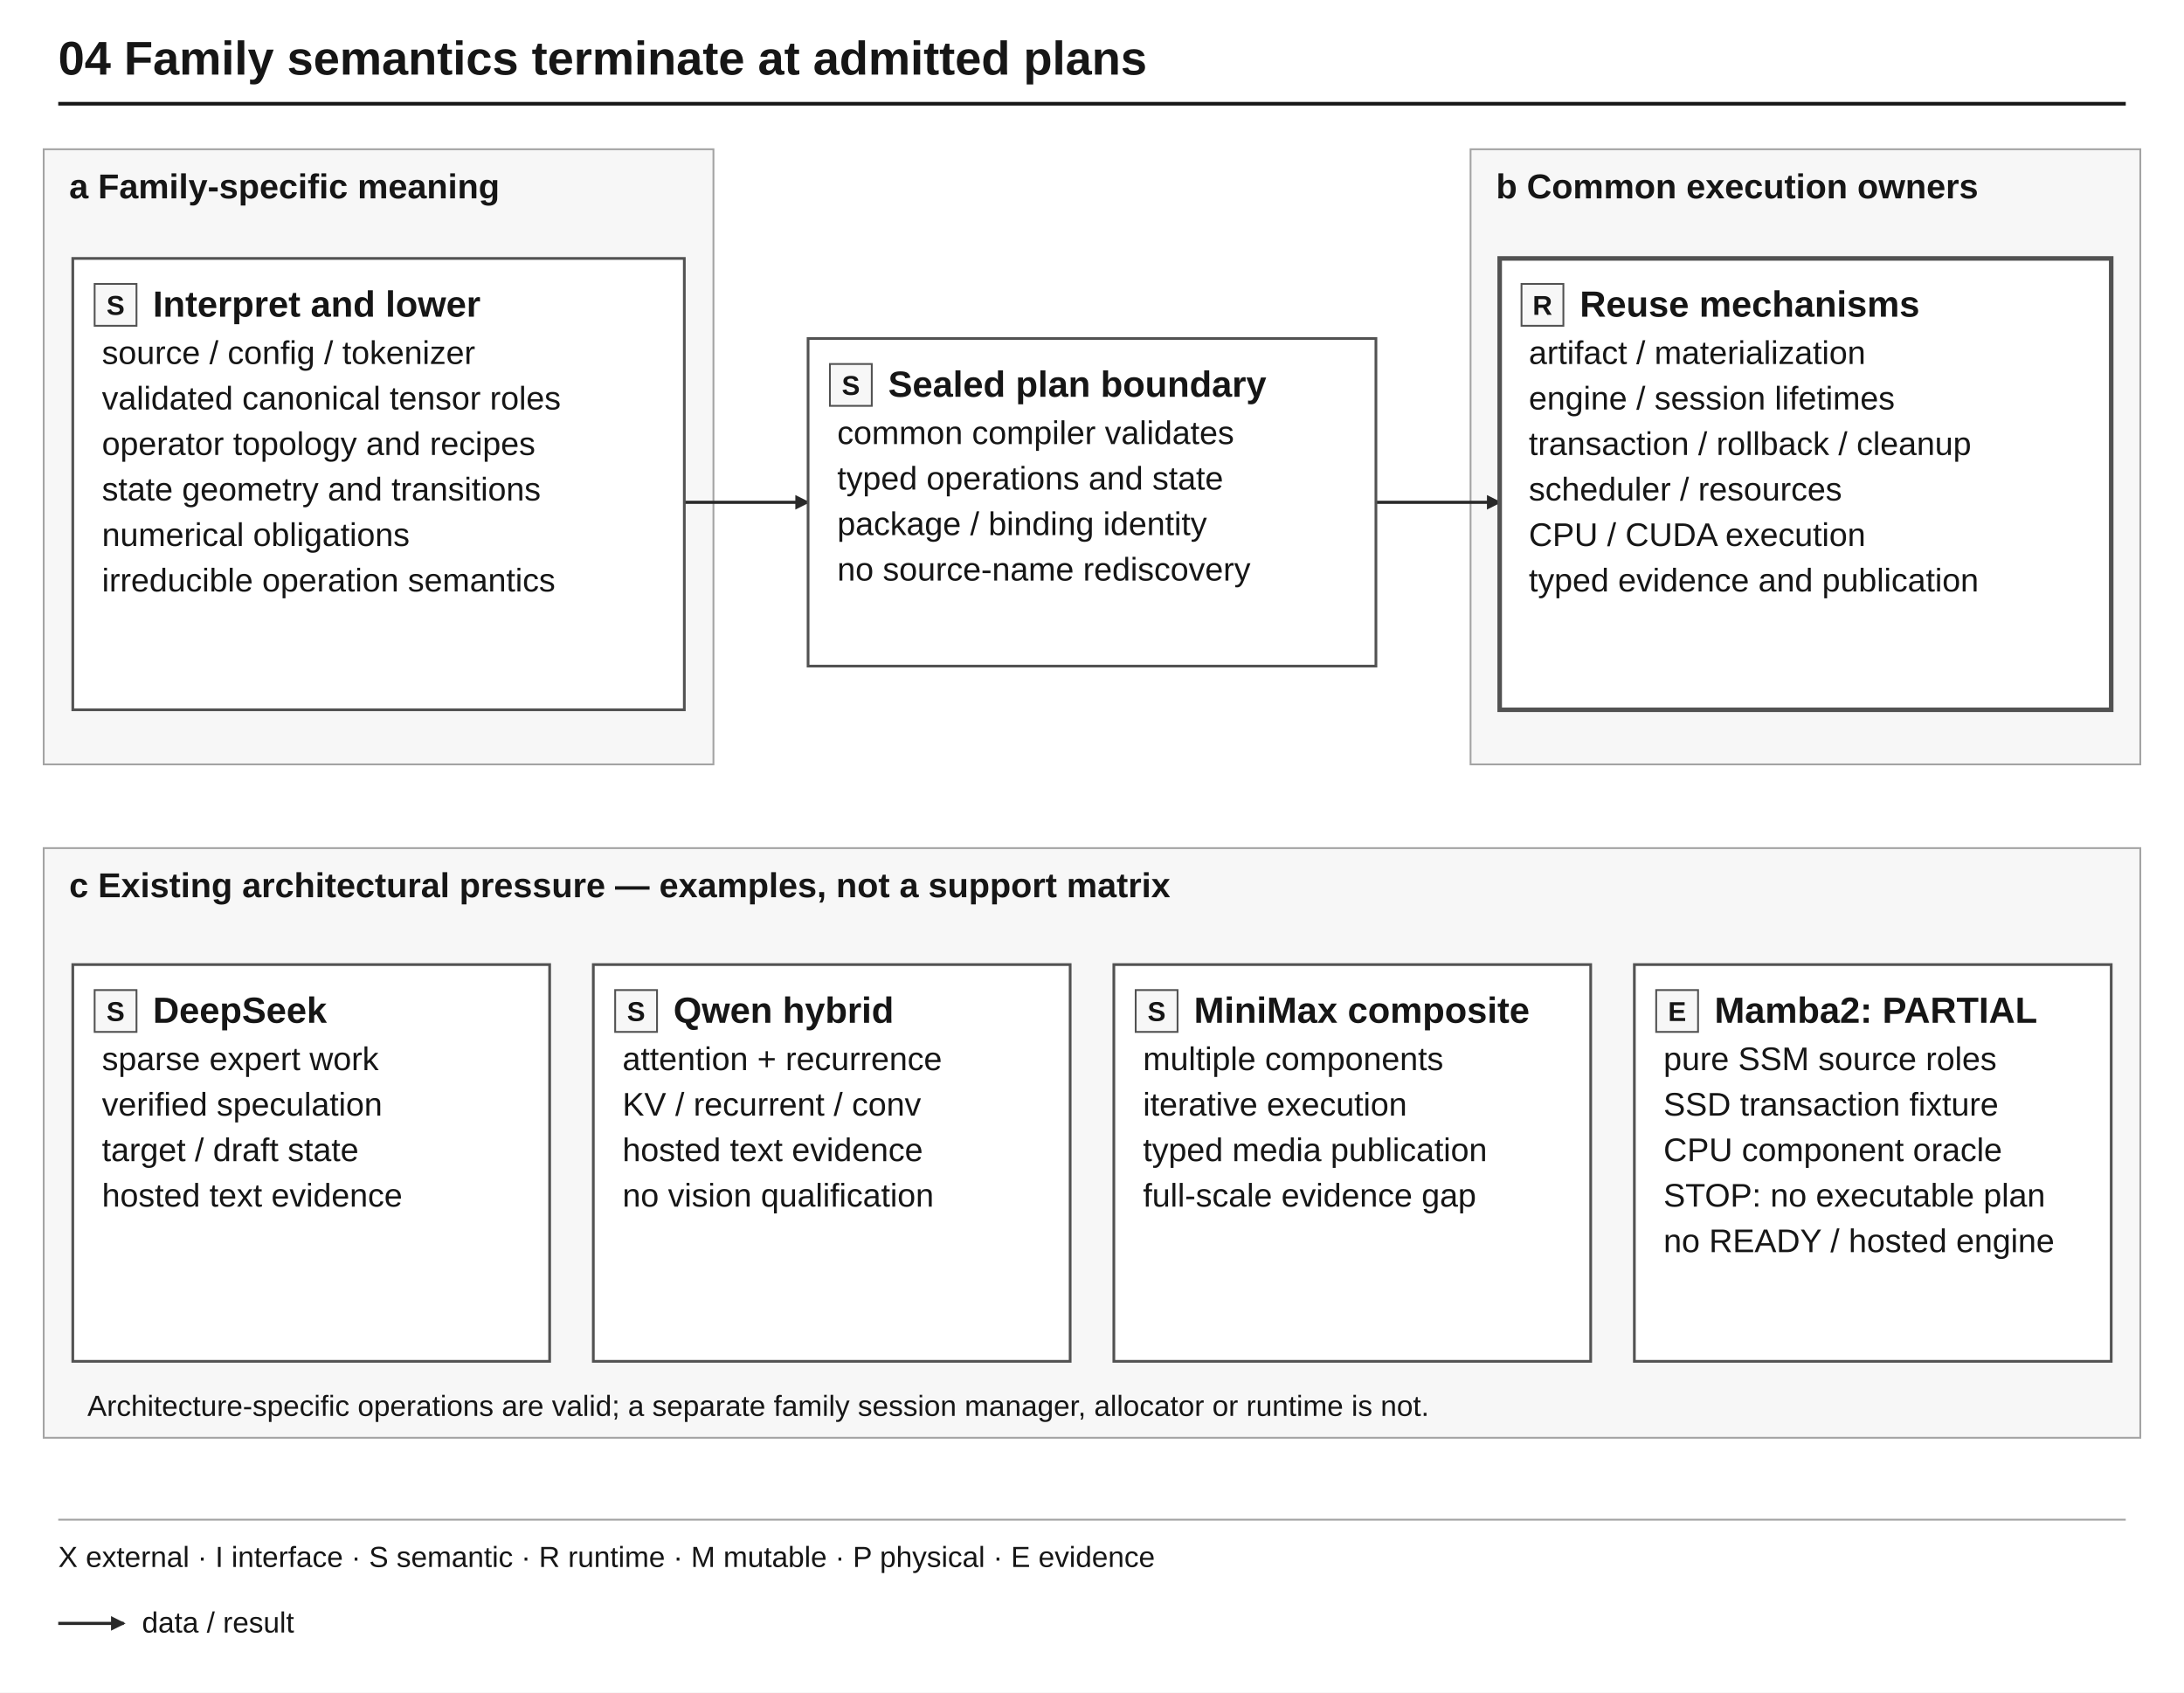
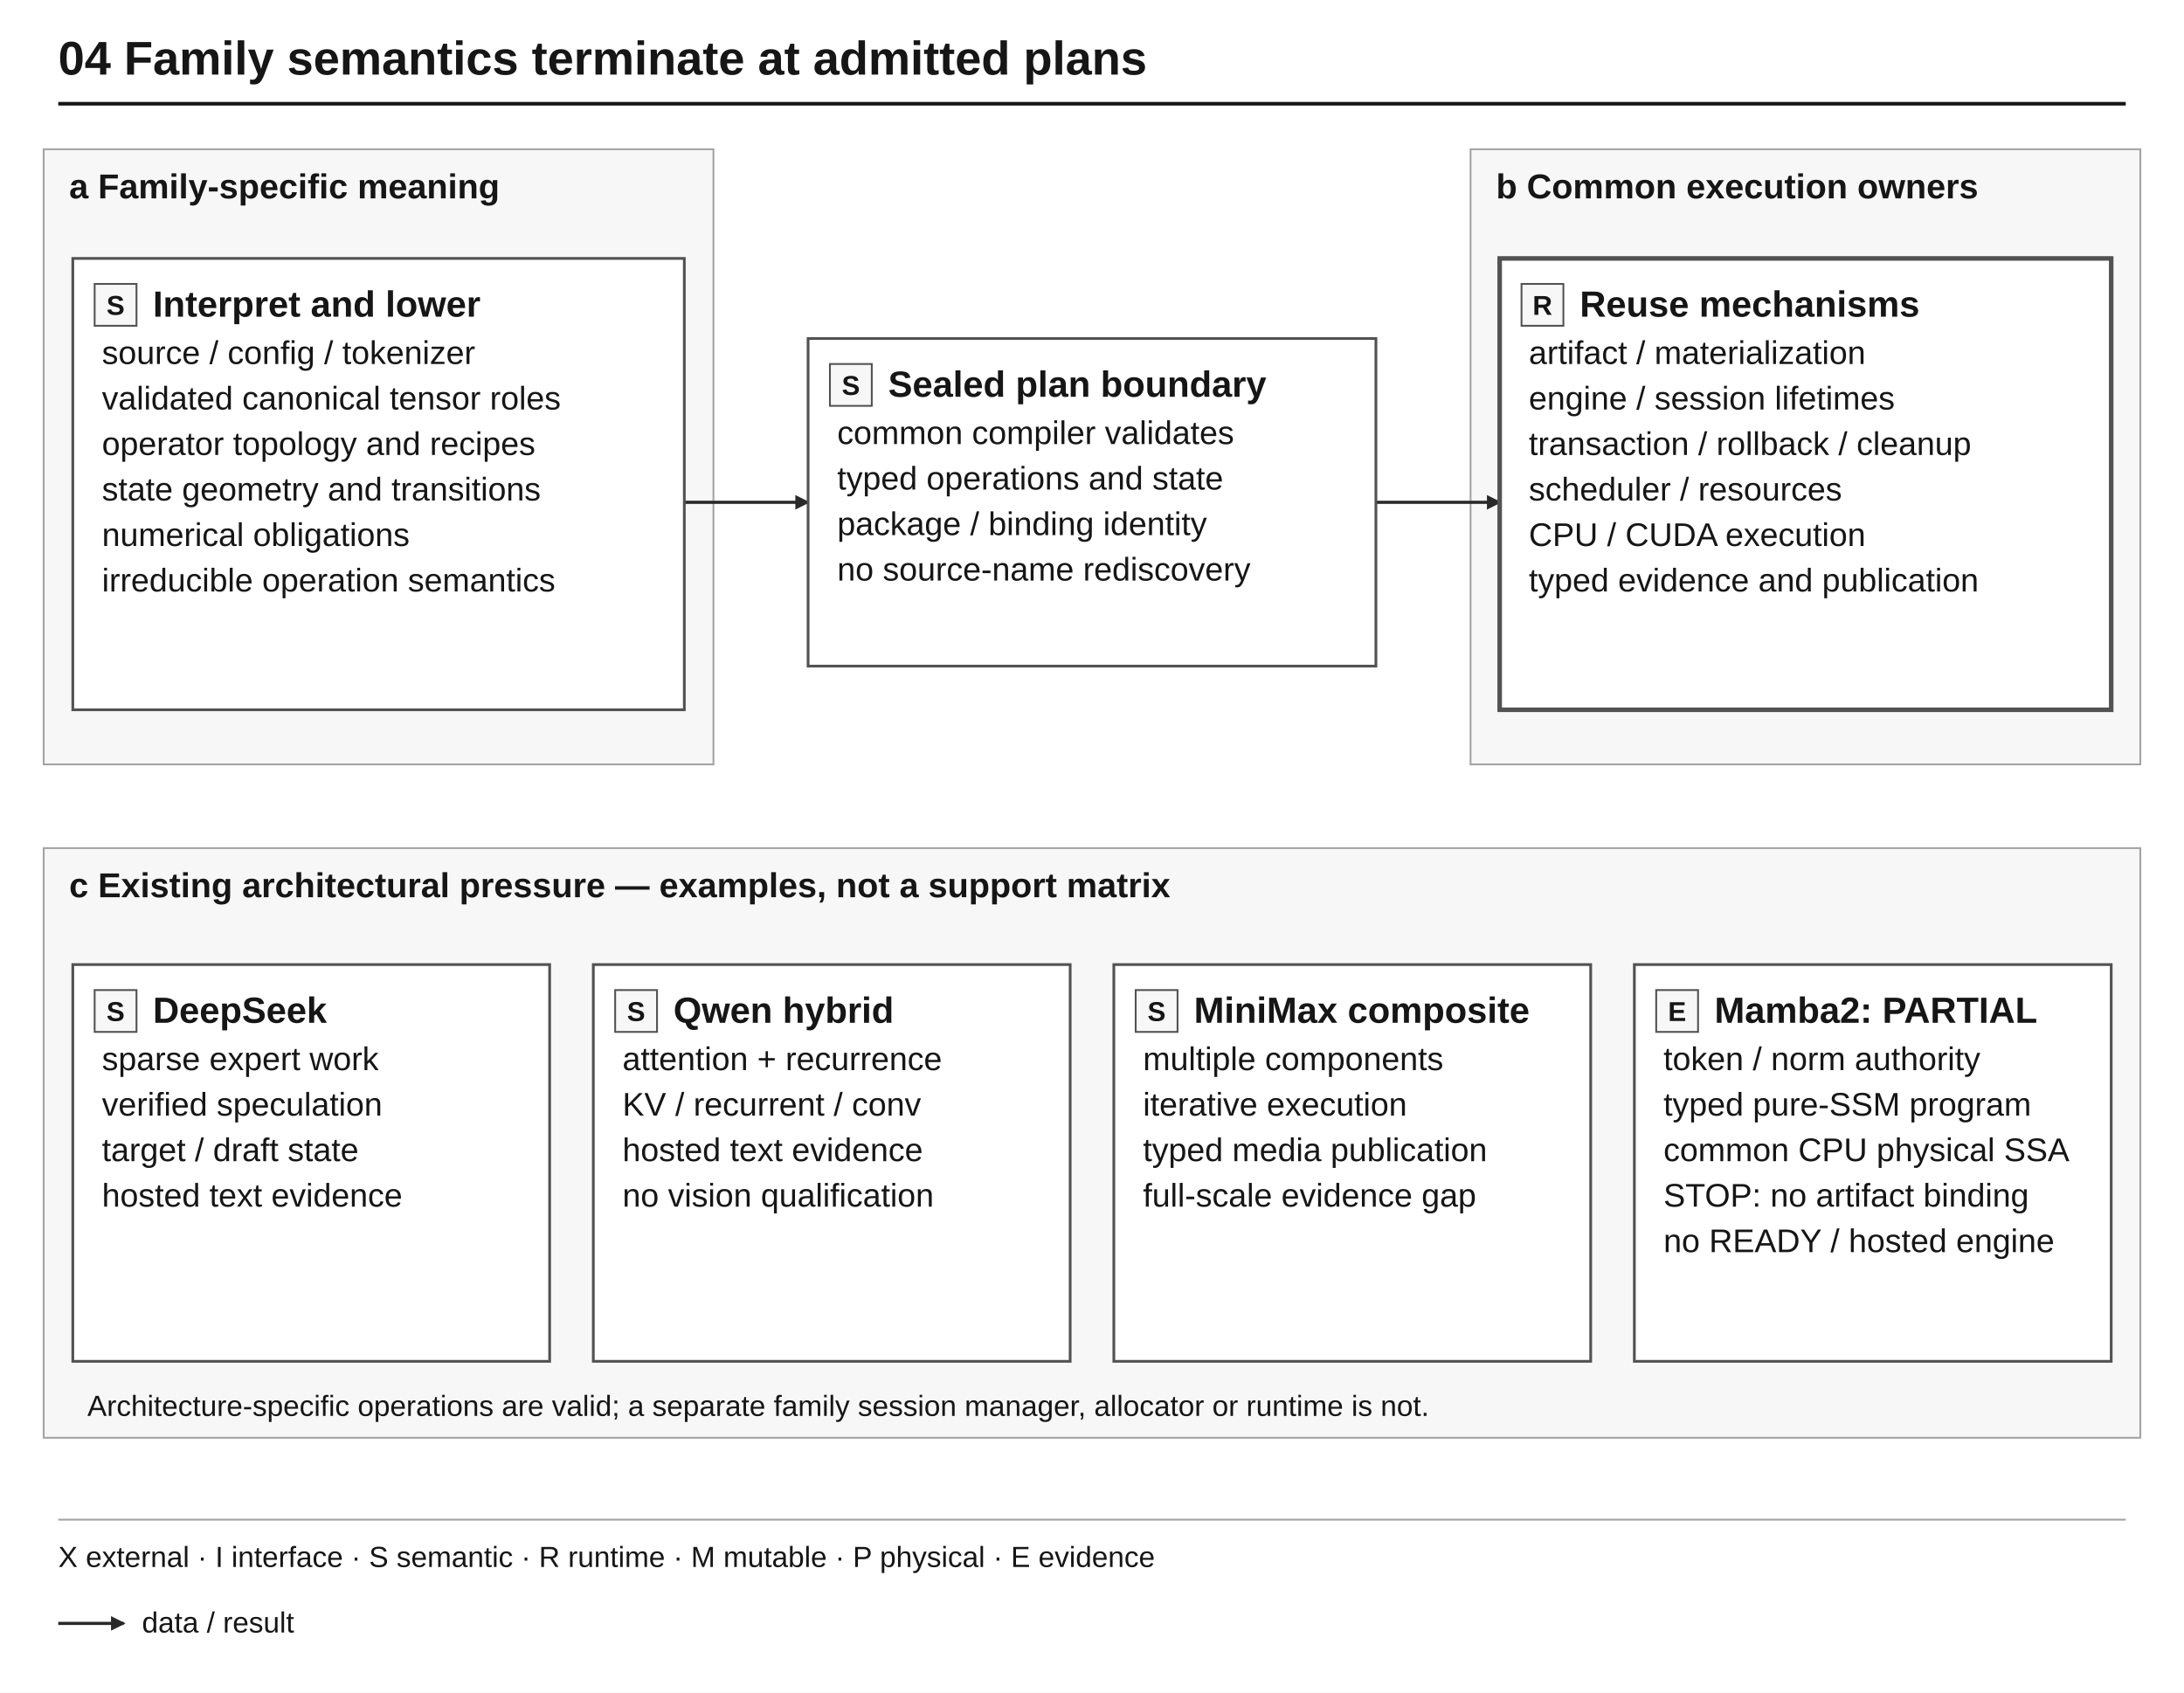
<svg xmlns="http://www.w3.org/2000/svg" width="1200" height="930" viewBox="0 0 1200 930" role="img" aria-labelledby="title desc">
  <defs>
    <style>text{fill:#161616}
.title{font-size:26px;font-weight:700}.panel-title{font-size:19px;font-weight:700}
.node-title{font-size:20px;font-weight:700}.body{font-size:18px}
.note,.legend{font-size:16px}.code{font-size:16px}
.tag{font-size:15px;font-weight:700;text-anchor:middle}
.label{font-size:16px}
.panel{fill:#f7f7f7;stroke:#a3a3a3;stroke-width:1}
.node{fill:#fff;stroke:#525252;stroke-width:1.5}
.external{stroke-dasharray:6 4}.runtime{stroke-width:2.5}.mutable{stroke-width:2}
.edge{fill:none;stroke:#292929;stroke-width:1.7;stroke-linejoin:round}</style>
    <marker id="solid" markerWidth="8" markerHeight="8" refX="7" refY="4" orient="auto" markerUnits="userSpaceOnUse">
      <path d="M0 0L8 4L0 8Z" fill="#292929" />
    </marker>
    <marker id="open" markerWidth="9" markerHeight="10" refX="8" refY="5" orient="auto" markerUnits="userSpaceOnUse">
      <path d="M1 1L8 5L1 9" fill="none" stroke="#292929" stroke-width="1.5" />
    </marker>
  </defs>
  <rect width="1200" height="930" fill="#fff" />
  <text x="32" y="41" class="title" font-family="Liberation Sans, Arial, sans-serif">04  Family semantics terminate at admitted plans</text>
  <path d="M32 57H1168" stroke="#161616" stroke-width="2" />
  <rect class="panel" x="24" y="82" width="368" height="338" />
  <text x="38" y="109" class="panel-title" font-family="Liberation Sans, Arial, sans-serif">a  Family-specific meaning</text>
  <rect class="panel" x="808" y="82" width="368" height="338" />
  <text x="822" y="109" class="panel-title" font-family="Liberation Sans, Arial, sans-serif">b  Common execution owners</text>
  <rect class="panel" x="24" y="466" width="1152" height="324" />
  <text x="38" y="493" class="panel-title" font-family="Liberation Sans, Arial, sans-serif">c  Existing architectural pressure — examples, not a support matrix</text>
  <polyline class="edge" points="376,276 444,276" stroke-dasharray="none" marker-end="url(#solid)" />
  <polyline class="edge" points="756,276 824,276" stroke-dasharray="none" marker-end="url(#solid)" />
  <g id="family">
    <rect class="node semantic" x="40" y="142" width="336" height="248" />
    <rect x="52" y="156" width="23" height="23" fill="#f7f7f7" stroke="#525252" />
    <text x="63.5" y="173" class="tag" font-family="Liberation Sans, Arial, sans-serif">S</text>
    <text x="84" y="174" class="node-title" font-family="Liberation Sans, Arial, sans-serif">Interpret and lower</text>
    <text x="56" y="200" class="body" font-family="Liberation Sans, Arial, sans-serif">source / config / tokenizer</text>
    <text x="56" y="225" class="body" font-family="Liberation Sans, Arial, sans-serif">validated canonical tensor roles</text>
    <text x="56" y="250" class="body" font-family="Liberation Sans, Arial, sans-serif">operator topology and recipes</text>
    <text x="56" y="275" class="body" font-family="Liberation Sans, Arial, sans-serif">state geometry and transitions</text>
    <text x="56" y="300" class="body" font-family="Liberation Sans, Arial, sans-serif">numerical obligations</text>
    <text x="56" y="325" class="body" font-family="Liberation Sans, Arial, sans-serif">irreducible operation semantics</text>
  </g>
  <g id="sealed">
    <rect class="node semantic" x="444" y="186" width="312" height="180" />
    <rect x="456" y="200" width="23" height="23" fill="#f7f7f7" stroke="#525252" />
    <text x="467.5" y="217" class="tag" font-family="Liberation Sans, Arial, sans-serif">S</text>
    <text x="488" y="218" class="node-title" font-family="Liberation Sans, Arial, sans-serif">Sealed plan boundary</text>
    <text x="460" y="244" class="body" font-family="Liberation Sans, Arial, sans-serif">common compiler validates</text>
    <text x="460" y="269" class="body" font-family="Liberation Sans, Arial, sans-serif">typed operations and state</text>
    <text x="460" y="294" class="body" font-family="Liberation Sans, Arial, sans-serif">package / binding identity</text>
    <text x="460" y="319" class="body" font-family="Liberation Sans, Arial, sans-serif">no source-name rediscovery</text>
  </g>
  <g id="generic">
    <rect class="node runtime" x="824" y="142" width="336" height="248" />
    <rect x="836" y="156" width="23" height="23" fill="#f7f7f7" stroke="#525252" />
    <text x="847.5" y="173" class="tag" font-family="Liberation Sans, Arial, sans-serif">R</text>
    <text x="868" y="174" class="node-title" font-family="Liberation Sans, Arial, sans-serif">Reuse mechanisms</text>
    <text x="840" y="200" class="body" font-family="Liberation Sans, Arial, sans-serif">artifact / materialization</text>
    <text x="840" y="225" class="body" font-family="Liberation Sans, Arial, sans-serif">engine / session lifetimes</text>
    <text x="840" y="250" class="body" font-family="Liberation Sans, Arial, sans-serif">transaction / rollback / cleanup</text>
    <text x="840" y="275" class="body" font-family="Liberation Sans, Arial, sans-serif">scheduler / resources</text>
    <text x="840" y="300" class="body" font-family="Liberation Sans, Arial, sans-serif">CPU / CUDA execution</text>
    <text x="840" y="325" class="body" font-family="Liberation Sans, Arial, sans-serif">typed evidence and publication</text>
  </g>
  <g id="deepseek">
    <rect class="node semantic" x="40" y="530" width="262" height="218" />
    <rect x="52" y="544" width="23" height="23" fill="#f7f7f7" stroke="#525252" />
    <text x="63.5" y="561" class="tag" font-family="Liberation Sans, Arial, sans-serif">S</text>
    <text x="84" y="562" class="node-title" font-family="Liberation Sans, Arial, sans-serif">DeepSeek</text>
    <text x="56" y="588" class="body" font-family="Liberation Sans, Arial, sans-serif">sparse expert work</text>
    <text x="56" y="613" class="body" font-family="Liberation Sans, Arial, sans-serif">verified speculation</text>
    <text x="56" y="638" class="body" font-family="Liberation Sans, Arial, sans-serif">target / draft state</text>
    <text x="56" y="663" class="body" font-family="Liberation Sans, Arial, sans-serif">hosted text evidence</text>
  </g>
  <g id="qwen">
    <rect class="node semantic" x="326" y="530" width="262" height="218" />
    <rect x="338" y="544" width="23" height="23" fill="#f7f7f7" stroke="#525252" />
    <text x="349.5" y="561" class="tag" font-family="Liberation Sans, Arial, sans-serif">S</text>
    <text x="370" y="562" class="node-title" font-family="Liberation Sans, Arial, sans-serif">Qwen hybrid</text>
    <text x="342" y="588" class="body" font-family="Liberation Sans, Arial, sans-serif">attention + recurrence</text>
    <text x="342" y="613" class="body" font-family="Liberation Sans, Arial, sans-serif">KV / recurrent / conv</text>
    <text x="342" y="638" class="body" font-family="Liberation Sans, Arial, sans-serif">hosted text evidence</text>
    <text x="342" y="663" class="body" font-family="Liberation Sans, Arial, sans-serif">no vision qualification</text>
  </g>
  <g id="minimax">
    <rect class="node semantic" x="612" y="530" width="262" height="218" />
    <rect x="624" y="544" width="23" height="23" fill="#f7f7f7" stroke="#525252" />
    <text x="635.5" y="561" class="tag" font-family="Liberation Sans, Arial, sans-serif">S</text>
    <text x="656" y="562" class="node-title" font-family="Liberation Sans, Arial, sans-serif">MiniMax composite</text>
    <text x="628" y="588" class="body" font-family="Liberation Sans, Arial, sans-serif">multiple components</text>
    <text x="628" y="613" class="body" font-family="Liberation Sans, Arial, sans-serif">iterative execution</text>
    <text x="628" y="638" class="body" font-family="Liberation Sans, Arial, sans-serif">typed media publication</text>
    <text x="628" y="663" class="body" font-family="Liberation Sans, Arial, sans-serif">full-scale evidence gap</text>
  </g>
  <g id="mamba">
    <rect class="node evidence" x="898" y="530" width="262" height="218" />
    <rect x="910" y="544" width="23" height="23" fill="#f7f7f7" stroke="#525252" />
    <text x="921.5" y="561" class="tag" font-family="Liberation Sans, Arial, sans-serif">E</text>
    <text x="942" y="562" class="node-title" font-family="Liberation Sans, Arial, sans-serif">Mamba2: PARTIAL</text>
-     <text x="914" y="588" class="body" font-family="Liberation Sans, Arial, sans-serif">pure SSM source roles</text>
-     <text x="914" y="613" class="body" font-family="Liberation Sans, Arial, sans-serif">SSD transaction fixture</text>
-     <text x="914" y="638" class="body" font-family="Liberation Sans, Arial, sans-serif">CPU component oracle</text>
-     <text x="914" y="663" class="body" font-family="Liberation Sans, Arial, sans-serif">STOP: no executable plan</text>
+     <text x="914" y="588" class="body" font-family="Liberation Sans, Arial, sans-serif">token / norm authority</text>
+     <text x="914" y="613" class="body" font-family="Liberation Sans, Arial, sans-serif">typed pure-SSM program</text>
+     <text x="914" y="638" class="body" font-family="Liberation Sans, Arial, sans-serif">common CPU physical SSA</text>
+     <text x="914" y="663" class="body" font-family="Liberation Sans, Arial, sans-serif">STOP: no artifact binding</text>
    <text x="914" y="688" class="body" font-family="Liberation Sans, Arial, sans-serif">no READY / hosted engine</text>
  </g>
  <text x="48" y="778" class="note" font-family="Liberation Sans, Arial, sans-serif">Architecture-specific operations are valid; a separate family session manager, allocator or runtime is not.</text>
  <path d="M32 835H1168" stroke="#a3a3a3" />
  <text x="32" y="861" class="legend" font-family="Liberation Sans, Arial, sans-serif">X external · I interface · S semantic · R runtime · M mutable · P physical · E evidence</text>
  <path class="edge" d="M32 892h36" stroke-dasharray="none" marker-end="url(#solid)" />
  <text x="78" y="897" class="legend" font-family="Liberation Sans, Arial, sans-serif">data / result</text>
</svg>
